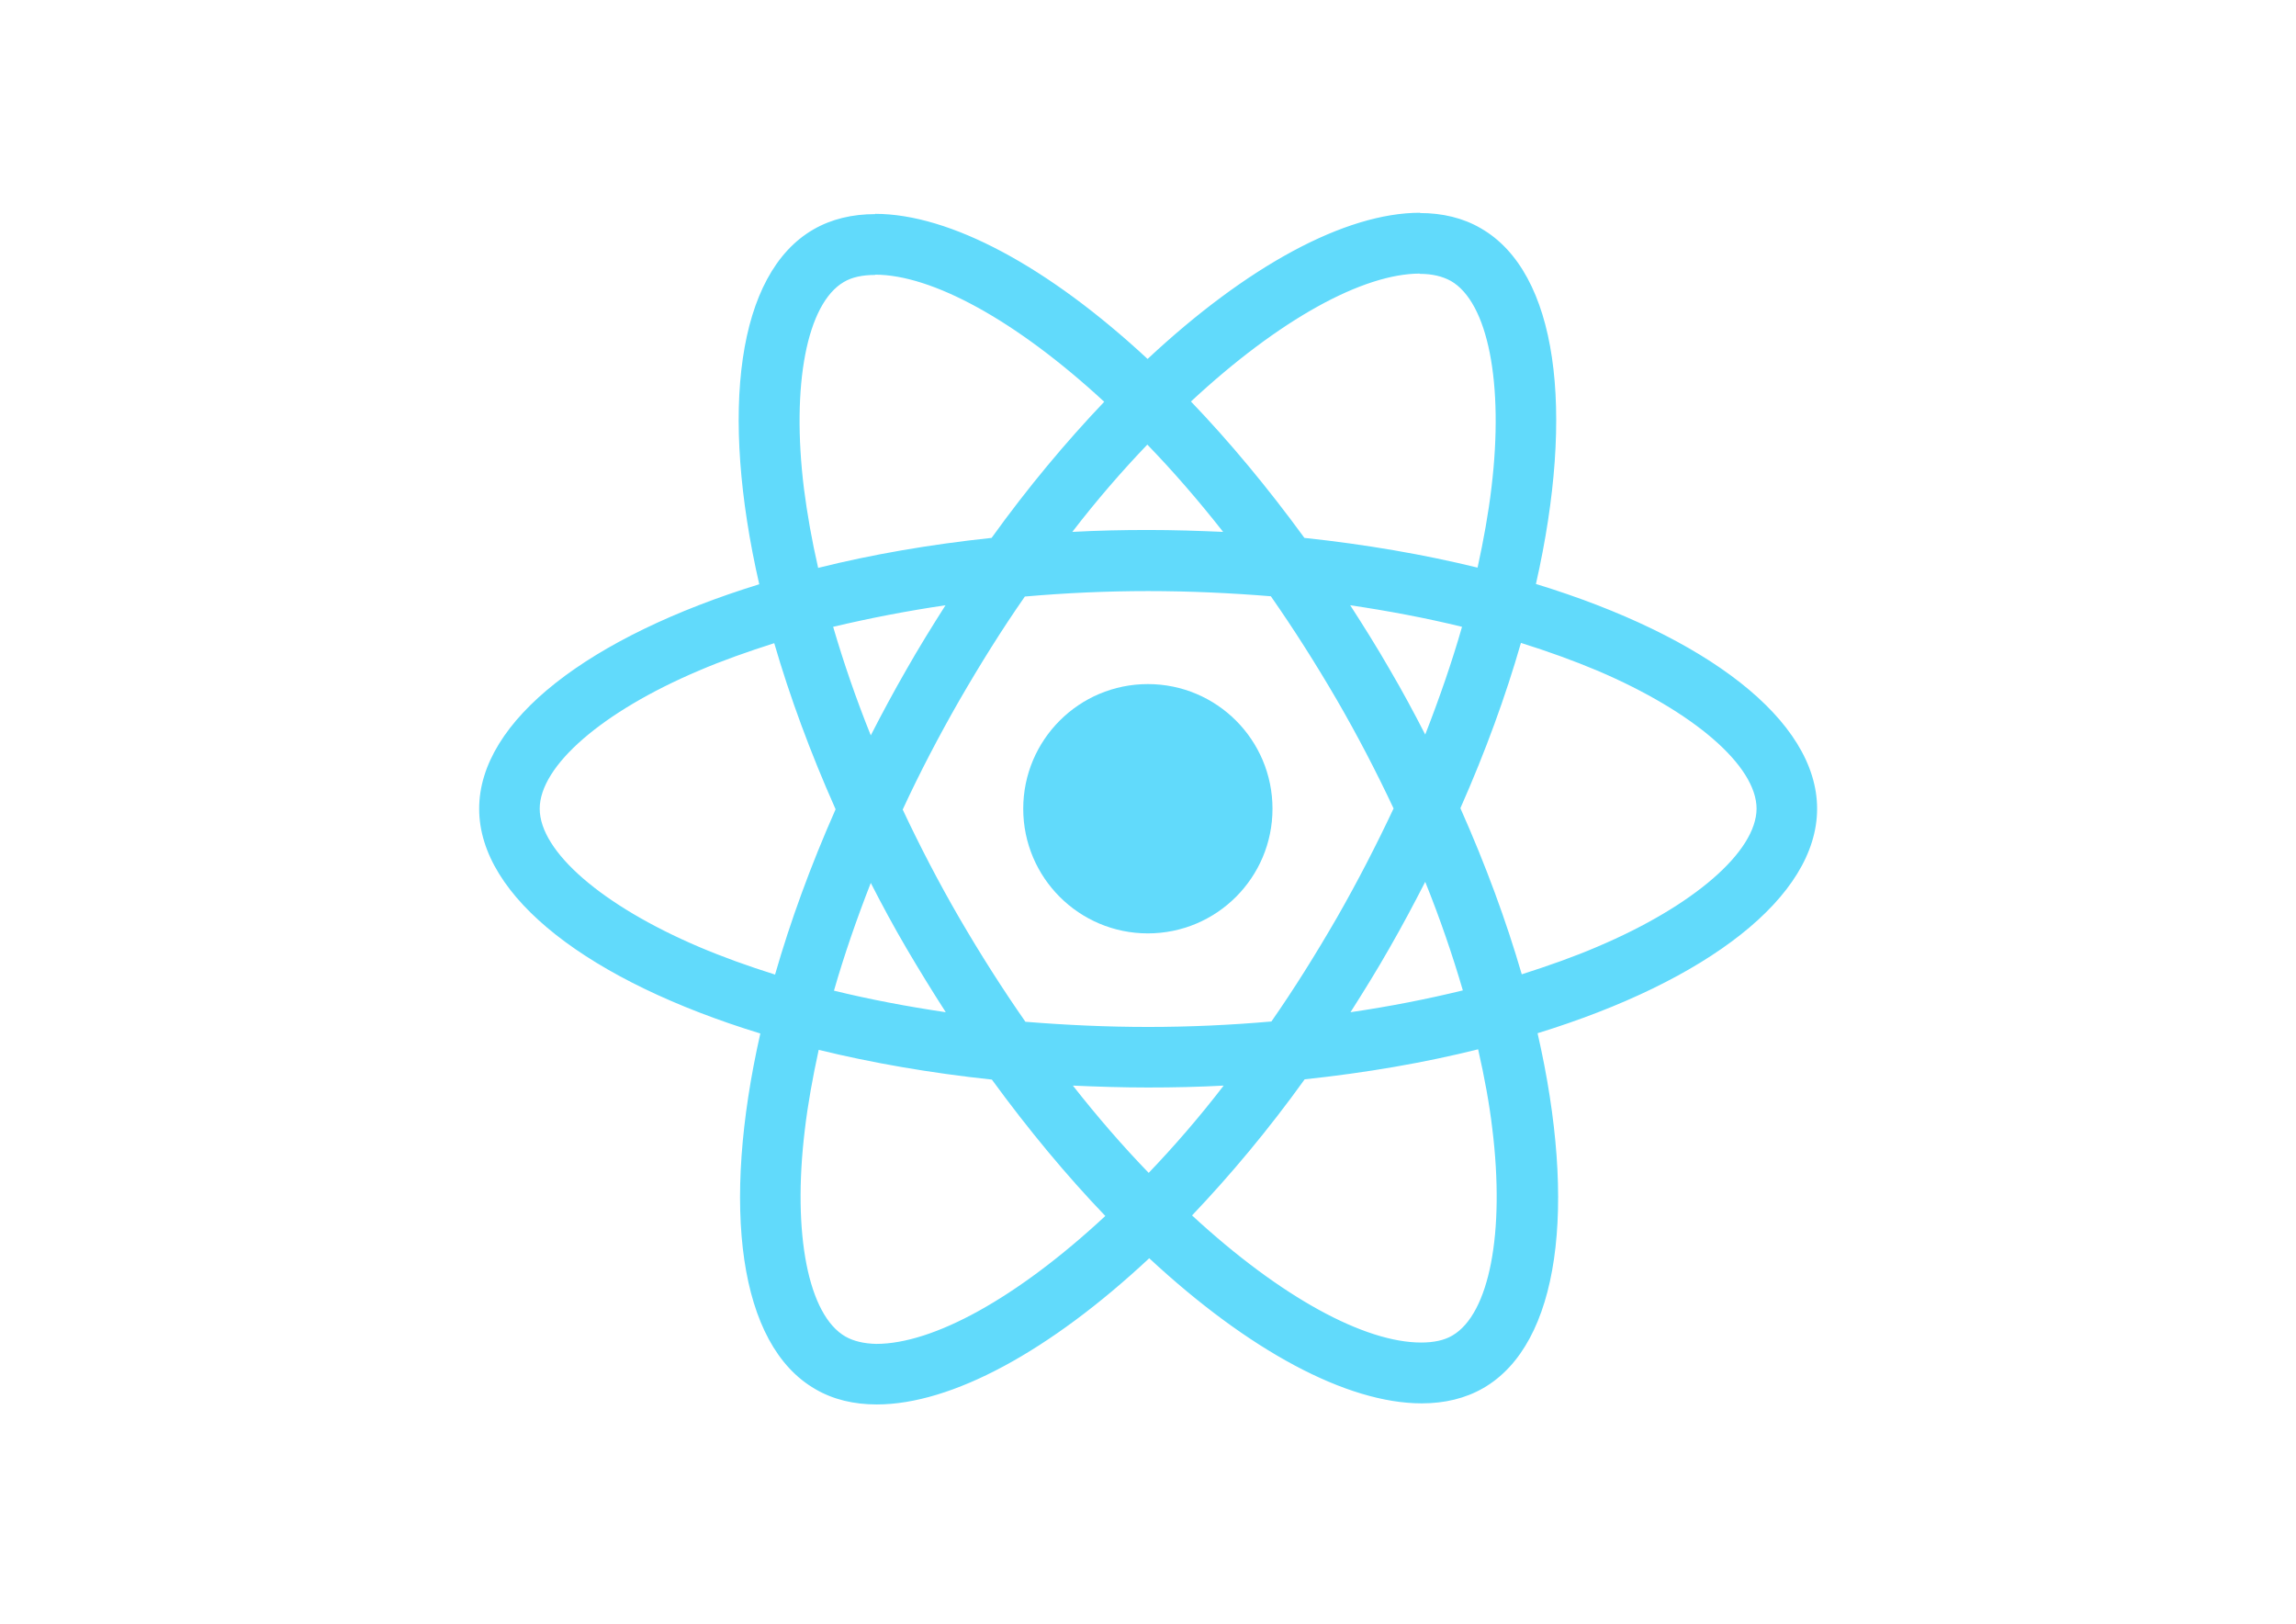
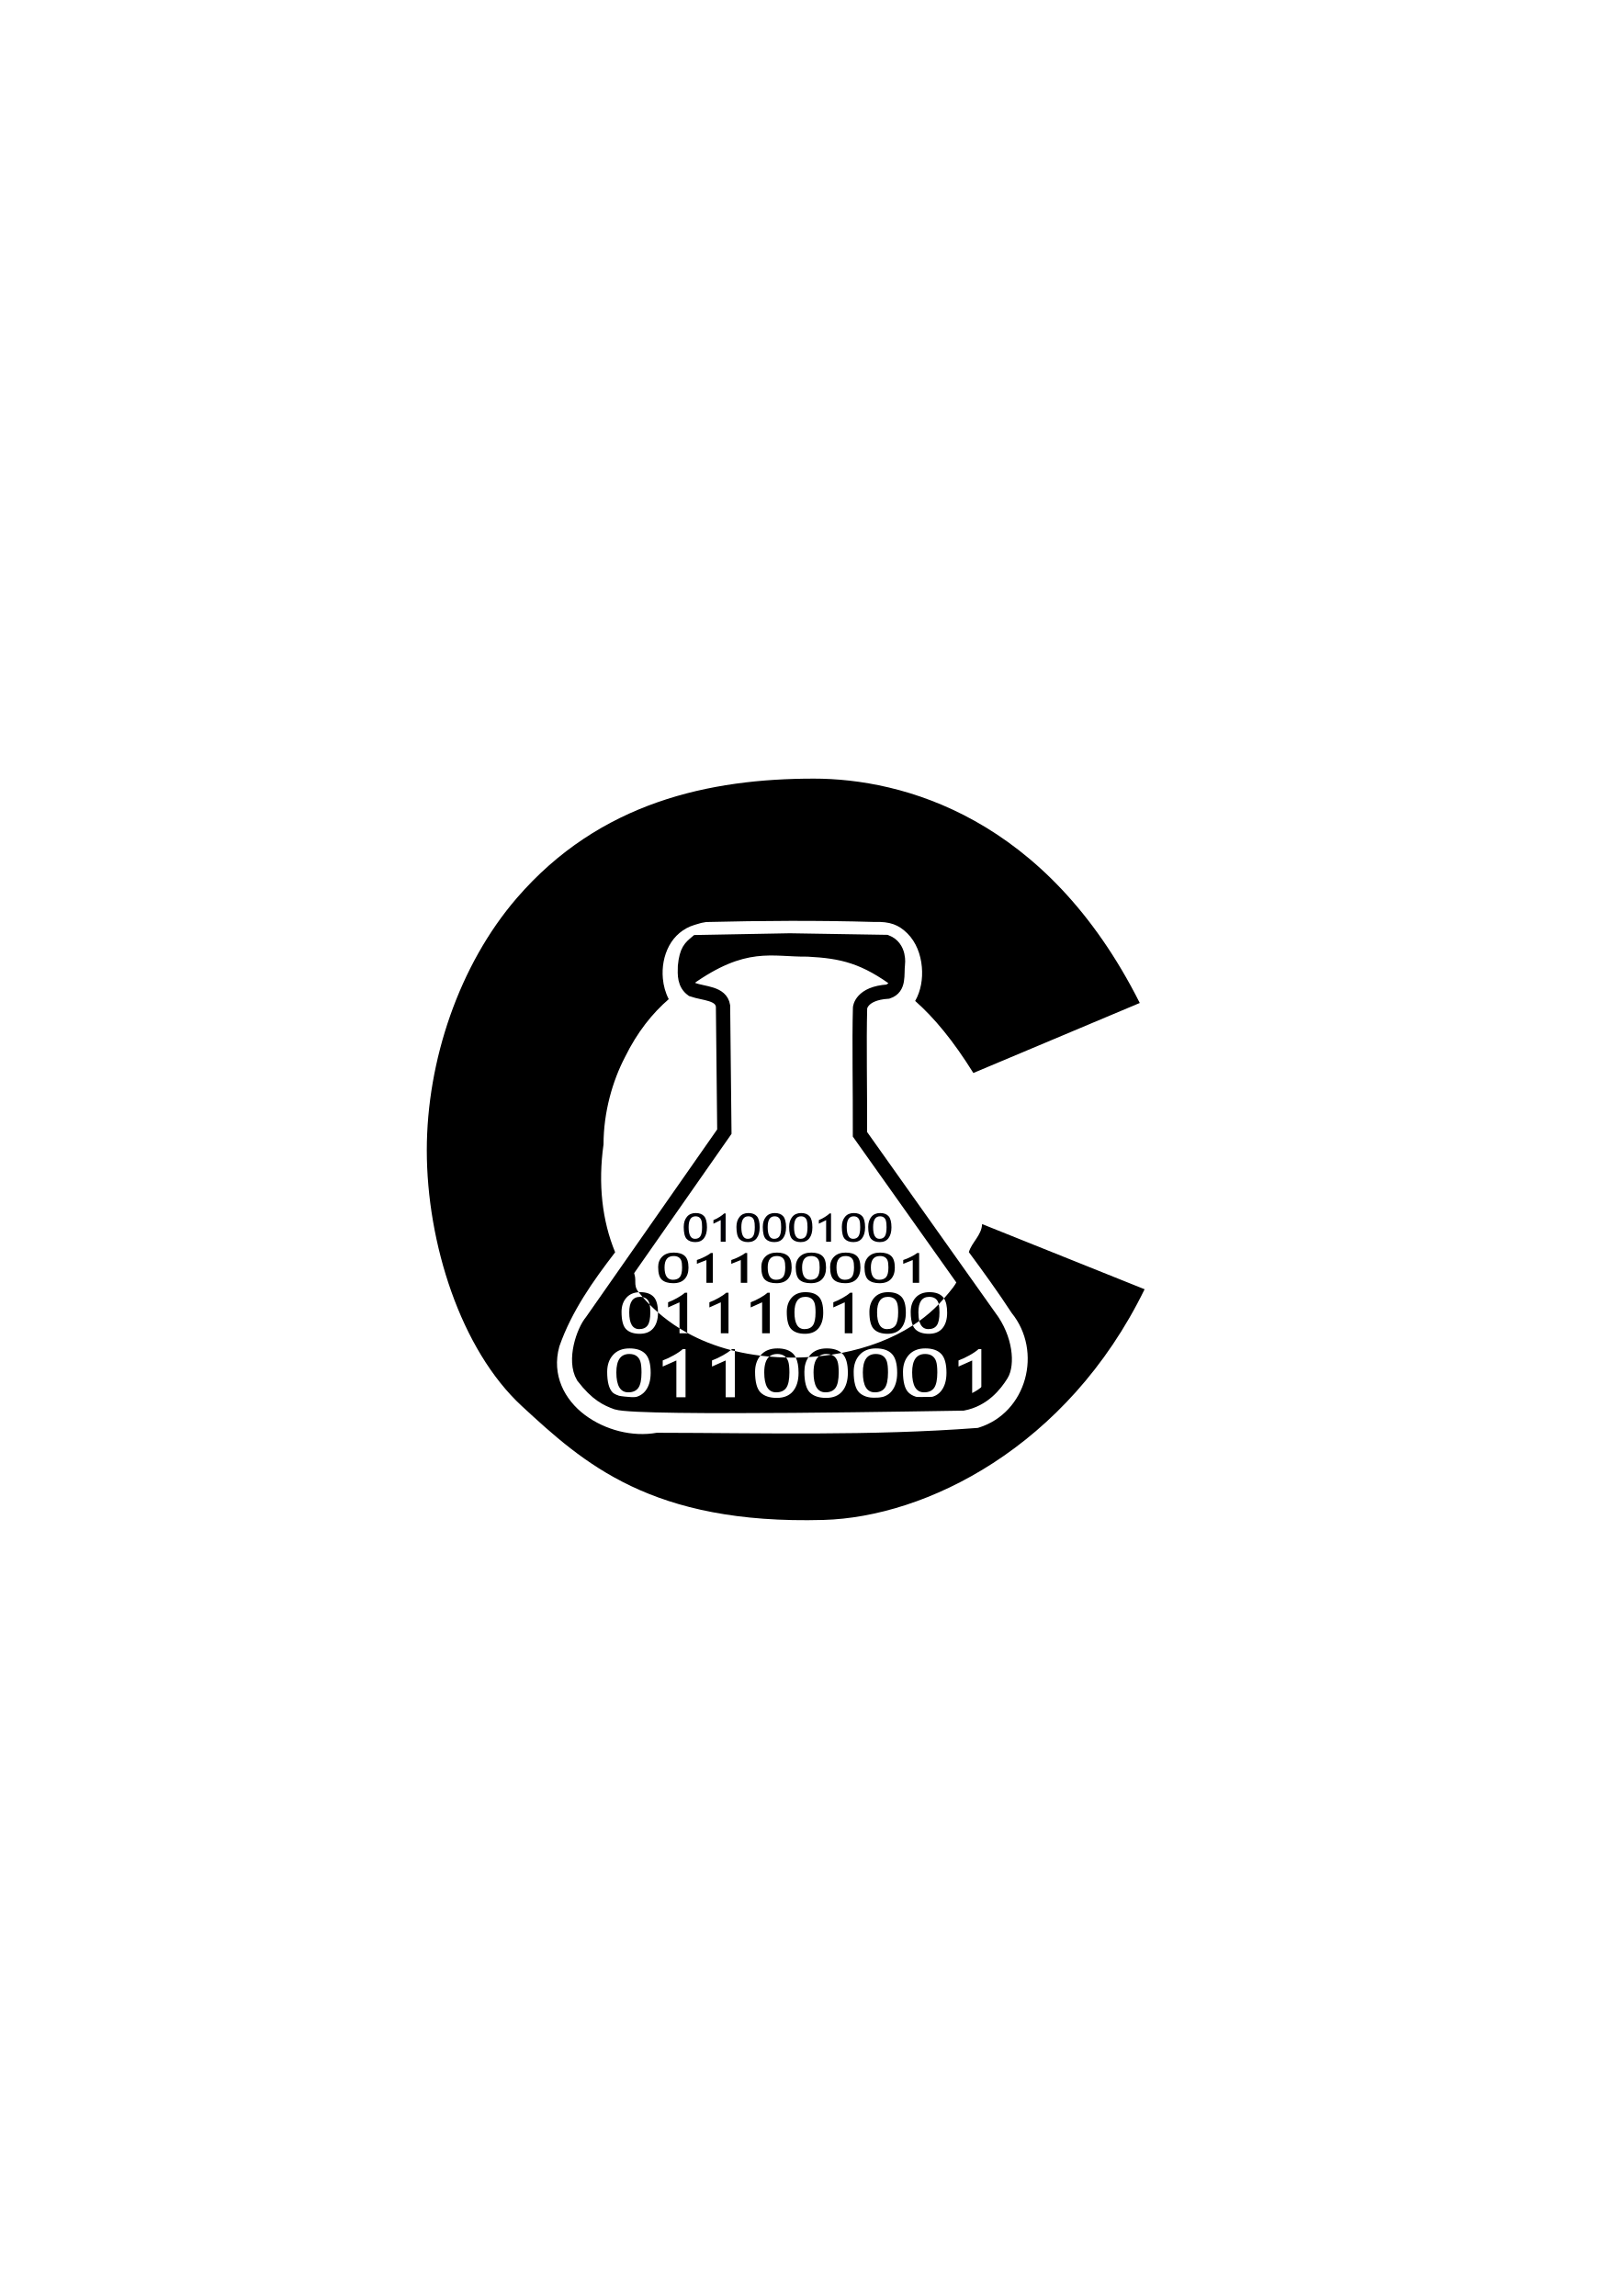
- <svg xmlns="http://www.w3.org/2000/svg" viewBox="0 0 841.9 595.3">
-   <g fill="#61DAFB">
-     <path d="M666.3 296.5c0-32.5-40.7-63.3-103.1-82.4 14.4-63.6 8-114.2-20.2-130.4-6.5-3.8-14.1-5.6-22.4-5.6v22.3c4.6 0 8.3.9 11.4 2.6 13.6 7.8 19.5 37.5 14.9 75.7-1.1 9.4-2.9 19.3-5.1 29.4-19.6-4.8-41-8.5-63.5-10.9-13.5-18.5-27.5-35.3-41.6-50 32.6-30.3 63.2-46.9 84-46.9V78c-27.5 0-63.5 19.6-99.9 53.6-36.4-33.8-72.4-53.2-99.9-53.2v22.3c20.7 0 51.4 16.5 84 46.6-14 14.7-28 31.4-41.3 49.9-22.6 2.4-44 6.1-63.6 11-2.3-10-4-19.7-5.2-29-4.7-38.2 1.1-67.9 14.6-75.8 3-1.8 6.9-2.6 11.5-2.6V78.5c-8.4 0-16 1.8-22.6 5.6-28.1 16.2-34.4 66.7-19.9 130.1-62.2 19.2-102.7 49.9-102.7 82.3 0 32.5 40.7 63.3 103.1 82.4-14.4 63.6-8 114.2 20.2 130.4 6.5 3.8 14.1 5.6 22.5 5.6 27.5 0 63.5-19.6 99.9-53.6 36.4 33.8 72.4 53.2 99.9 53.2 8.4 0 16-1.8 22.6-5.6 28.1-16.2 34.4-66.7 19.9-130.1 62-19.1 102.5-49.9 102.5-82.3zm-130.2-66.7c-3.7 12.9-8.3 26.2-13.5 39.5-4.1-8-8.4-16-13.1-24-4.6-8-9.5-15.8-14.4-23.4 14.2 2.1 27.9 4.7 41 7.9zm-45.8 106.5c-7.8 13.5-15.8 26.3-24.1 38.2-14.9 1.3-30 2-45.2 2-15.1 0-30.2-.7-45-1.9-8.3-11.9-16.4-24.6-24.2-38-7.6-13.1-14.5-26.4-20.8-39.8 6.2-13.4 13.2-26.8 20.7-39.9 7.8-13.5 15.8-26.3 24.1-38.2 14.9-1.3 30-2 45.2-2 15.1 0 30.2.7 45 1.9 8.3 11.9 16.4 24.6 24.2 38 7.6 13.1 14.5 26.4 20.8 39.8-6.3 13.4-13.2 26.8-20.7 39.9zm32.3-13c5.4 13.4 10 26.8 13.8 39.8-13.1 3.2-26.9 5.9-41.2 8 4.9-7.7 9.8-15.6 14.4-23.7 4.6-8 8.9-16.1 13-24.1zM421.2 430c-9.3-9.6-18.6-20.3-27.8-32 9 .4 18.2.7 27.5.7 9.4 0 18.7-.2 27.8-.7-9 11.7-18.3 22.4-27.5 32zm-74.4-58.9c-14.2-2.1-27.9-4.7-41-7.9 3.7-12.9 8.3-26.2 13.5-39.5 4.1 8 8.4 16 13.1 24 4.7 8 9.5 15.8 14.4 23.4zM420.7 163c9.3 9.6 18.6 20.3 27.8 32-9-.4-18.2-.7-27.5-.7-9.4 0-18.7.2-27.8.7 9-11.7 18.3-22.4 27.5-32zm-74 58.9c-4.9 7.7-9.8 15.6-14.4 23.7-4.6 8-8.9 16-13 24-5.4-13.4-10-26.8-13.8-39.8 13.1-3.1 26.9-5.8 41.2-7.9zm-90.5 125.2c-35.4-15.1-58.3-34.9-58.3-50.6 0-15.7 22.9-35.6 58.3-50.6 8.6-3.7 18-7 27.7-10.1 5.7 19.6 13.2 40 22.5 60.9-9.2 20.8-16.6 41.1-22.2 60.6-9.9-3.1-19.3-6.5-28-10.2zM310 490c-13.6-7.8-19.5-37.5-14.9-75.7 1.1-9.4 2.9-19.3 5.1-29.4 19.6 4.8 41 8.5 63.5 10.9 13.5 18.5 27.5 35.3 41.6 50-32.6 30.3-63.2 46.9-84 46.9-4.5-.1-8.3-1-11.3-2.7zm237.2-76.2c4.7 38.2-1.1 67.9-14.6 75.8-3 1.8-6.9 2.6-11.5 2.6-20.7 0-51.4-16.5-84-46.6 14-14.7 28-31.4 41.3-49.9 22.6-2.4 44-6.1 63.6-11 2.3 10.1 4.1 19.8 5.2 29.1zm38.5-66.7c-8.6 3.7-18 7-27.7 10.1-5.7-19.6-13.2-40-22.5-60.9 9.2-20.8 16.6-41.1 22.2-60.6 9.9 3.1 19.3 6.5 28.1 10.2 35.4 15.1 58.3 34.9 58.3 50.6-.1 15.7-23 35.6-58.4 50.6zM320.8 78.4z" />
-     <circle cx="420.9" cy="296.5" r="45.7" />
-     <path d="M520.5 78.1z" />
+ <svg xmlns="http://www.w3.org/2000/svg" width="210mm" height="297mm" viewBox="0 0 210 297" version="1.1" id="svg8">
+   <defs id="defs2">
+     </defs>
+   <g id="layer1">
+     <path style="font-style:normal;font-variant:normal;font-weight:normal;font-stretch:normal;font-size:medium;line-height:1.25;font-family:'Trebuchet MS';-inkscape-font-specification:'Trebuchet MS';letter-spacing:0px;word-spacing:0px;fill:#000000;fill-opacity:1;stroke:none;stroke-width:11.952" d="m 397.75,380.67 -0.002,0.002 c -50.632,0 -104.54,11.322 -145.158,58.426 -28.155,32.651 -43.965,79.523 -43.965,123.295 0,45.239 16.548,97.448 46.492,125.072 29.944,27.624 63.069,58.003 147.498,55.637 49.705,-1.393 119.006,-35.262 156.895,-112.783 l -79.431,-31.864 c -0.258,5.538 -5.108,8.926 -6.479,13.728 7.204,9.769 14.342,19.604 20.896,29.68 15.299,18.834 7.448,48.813 -16.113,56.123 l -0.377,0.111 -0.391,0.037 c -51.938,3.928 -104.592,2.432 -156.568,2.35 -11.891,2.138 -25.211,-1.3 -35.088,-8.668 -9.98,-7.445 -16.41,-19.6 -12.557,-33.461 l 0.029,-0.111 0.037,-0.111 c 6.014,-17.141 16.398,-31.789 27.229,-45.9 -6.352,-15.411 -8.413,-33.398 -5.68,-52.732 0,-15.808 4.461,-31.119 10.441,-42.588 6.043,-12.335 13.47,-21.551 21.432,-28.43 -1.612,-3.096 -2.549,-6.553 -2.869,-10.061 -0.501,-5.488 0.472,-11.163 3.062,-16.004 2.59,-4.841 6.904,-8.583 12.455,-10.246 l 3.245,-0.949 2.377,-0.436 c 27.147,-0.676 54.954,-0.836 82.158,-0.038 7.799,-0.288 12.024,1.419 16.221,5.585 4.302,4.27 6.546,10.306 7.086,16.453 0.504,5.741 -0.469,11.673 -3.275,16.58 9.151,8.046 18.551,19.324 28.445,35.221 l 81.352,-34.229 C 511.35,399.351 441.123,380.67 397.75,380.67 Z m 32.949,77.387 c -1.129,0.029 -2.362,0.207 -3.717,0.557 l -0.479,0.127 -0.494,-0.016 c -28.169,-0.84 -56.343,-0.521 -84.568,0.213 -3.712,1.019 -0.737,4.034 -2.542,7.405 -1.844,3.447 -8.757,10.547 -4.587,9.888 5.854,-0.924 3.061,3.387 3.878,5.3 26.673,-19.038 38.872,-13.61 56.58,-13.825 16.246,0.847 26.48,3.159 42.64,15.258 1.535,-3.257 2.843,-6.146 2.487,-10.193 -0.423,-4.813 1.486,-8.731 -1.281,-11.477 -1.384,-1.373 -2.936,-2.395 -4.82,-2.895 v 0.002 c -0.942,-0.25 -1.968,-0.372 -3.098,-0.344 z M 307.267,625.177 c -9.81,12.963 -18.497,23.239 -23.692,37.979 -2.997,10.962 3.286,13.724 11.587,19.917 8.332,6.215 15.897,7.138 25.589,5.295 l -2.188,-1.786 2.844,3.14 c 52.031,0.077 100.663,-0.35 152.051,-4.202 18.635,-6.023 24.329,-18.206 11.914,-33.227 l 0.319,-2.819 -0.553,-0.606 c -5.61,-8.628 -9.504,-17.136 -15.752,-25.637 -2.408,5.434 -4.219,7.206 -7.941,11.568 1.021,1.551 1.539,3.876 1.539,6.994 0,3.196 -0.756,5.716 -2.27,7.557 -1.514,1.832 -3.729,2.746 -6.645,2.746 -2.915,0 -5.129,-0.739 -6.643,-2.221 -0.488,-0.482 -0.889,-1.123 -1.219,-1.891 -10.23,6.605 -22.278,11.032 -34.844,13.467 0.169,0.145 0.338,0.29 0.492,0.449 1.732,1.772 2.598,4.866 2.598,9.285 0,3.8 -0.902,6.794 -2.709,8.982 -1.807,2.177 -4.451,3.266 -7.93,3.266 -3.479,0 -6.121,-0.879 -7.928,-2.641 -1.792,-1.761 -2.688,-5.134 -2.688,-10.119 0,-2.84 0.686,-5.233 2.041,-7.188 -2.08,0.128 -4.16,0.212 -6.232,0.24 0.893,1.808 1.346,4.287 1.346,7.459 0,3.8 -0.902,6.794 -2.709,8.982 -1.807,2.177 -4.451,3.266 -7.93,3.266 -3.479,0 -6.121,-0.879 -7.928,-2.641 -1.792,-1.761 -2.688,-5.134 -2.688,-10.119 0,-3.195 0.869,-5.822 2.584,-7.896 -4.287,-0.533 -8.465,-1.285 -12.482,-2.25 v 22.588 h -4.48 v -17.98 l -6.674,2.977 v -2.992 c 1.687,-0.608 3.479,-1.448 5.375,-2.516 1.589,-0.888 2.861,-1.735 3.852,-2.549 -7.785,-2.028 -14.915,-4.868 -21.357,-8.42 v 0.193 h -3.754 v -2.393 c -3.775,-2.345 -7.286,-4.952 -10.531,-7.795 2.9e-4,0.052 0.004,0.1 0.004,0.152 0,3.196 -0.758,5.716 -2.271,7.557 -1.514,1.832 -3.728,2.746 -6.643,2.746 -2.915,0 -5.131,-0.739 -6.645,-2.221 -1.501,-1.482 -2.252,-4.321 -2.252,-8.514 0,-2.837 0.801,-5.149 2.402,-6.936 1.451,-1.619 3.44,-2.496 5.959,-2.648 -3.055,-3.813 -0.409,-6.024 -2.721,-10.368 z m 4.919,6.6 c 0.651,0.812 1.32,1.608 2.004,2.395 0.584,0.121 1.108,0.32 1.553,0.617 0.751,0.503 1.295,1.244 1.633,2.223 0.085,0.245 0.157,0.524 0.221,0.838 -1.178,-1.19 -2.312,-2.419 -3.406,-3.678 -0.403,-0.084 -0.831,-0.137 -1.301,-0.137 -3.541,0 -5.311,2.524 -5.311,7.57 0,5.468 1.626,8.201 4.879,8.201 1.864,0 3.234,-0.606 4.109,-1.818 0.876,-1.212 1.314,-3.334 1.314,-6.369 0,-1.568 -0.095,-2.825 -0.285,-3.768 1.294,1.307 2.642,2.568 4.035,3.789 -0.02,-3.633 -0.743,-6.189 -2.174,-7.658 -1.439,-1.49 -3.597,-2.236 -6.475,-2.236 -0.273,0 -0.535,0.015 -0.797,0.031 z m 19.977,17.658 c 1.224,0.76 2.475,1.494 3.754,2.199 v -19.619 h -1.127 c -0.876,0.808 -2.113,1.661 -3.715,2.559 -1.589,0.898 -3.09,1.603 -4.504,2.115 v 2.518 l 5.592,-2.504 z m 25.111,10.619 c 0.208,0.054 0.414,0.113 0.623,0.166 0.43,0.109 0.871,0.203 1.305,0.307 v -0.965 h -1.346 c -0.176,0.162 -0.381,0.327 -0.582,0.492 z m 14.41,2.723 c 1.442,0.179 2.894,0.336 4.357,0.465 0.992,-0.852 2.285,-1.277 3.877,-1.277 1.374,0 2.508,0.299 3.404,0.896 0.349,0.233 0.648,0.52 0.922,0.838 1.583,0.037 3.17,0.049 4.764,0.027 -0.351,-0.71 -0.763,-1.326 -1.252,-1.826 -1.717,-1.772 -4.292,-2.658 -7.727,-2.658 -3.464,0 -6.151,1.061 -8.062,3.186 -0.101,0.112 -0.188,0.234 -0.283,0.35 z m 12.561,0.922 c -2.76,-0.065 -5.497,-0.218 -8.203,-0.457 -1.641,1.409 -2.463,3.983 -2.463,7.721 0,6.5 1.942,9.75 5.824,9.75 2.225,0 3.859,-0.721 4.904,-2.162 1.045,-1.441 1.568,-3.965 1.568,-7.572 0,-2.487 -0.202,-4.313 -0.605,-5.477 -0.246,-0.711 -0.595,-1.303 -1.025,-1.803 z m 10.996,-0.213 c 1.712,-0.106 3.423,-0.247 5.133,-0.422 0.96,-0.729 2.17,-1.1 3.643,-1.1 0.865,0 1.624,0.132 2.299,0.369 1.691,-0.255 3.373,-0.558 5.049,-0.883 -1.703,-1.467 -4.109,-2.209 -7.234,-2.209 -3.464,0 -6.151,1.061 -8.062,3.186 -0.302,0.335 -0.572,0.692 -0.826,1.059 z m 11.074,-1.152 c -1.973,0.297 -3.957,0.528 -5.941,0.73 -1.793,1.362 -2.695,3.991 -2.695,7.898 0,6.5 1.942,9.75 5.824,9.75 2.225,0 3.859,-0.721 4.904,-2.162 1.045,-1.441 1.568,-3.965 1.568,-7.572 0,-2.487 -0.202,-4.313 -0.605,-5.477 -0.403,-1.163 -1.053,-2.043 -1.949,-2.641 -0.332,-0.222 -0.708,-0.388 -1.105,-0.527 z m 39.893,-14.35 c 1.078,-0.696 2.136,-1.417 3.172,-2.162 -0.299,-1.156 -0.451,-2.558 -0.451,-4.217 0,-5.046 1.77,-7.57 5.311,-7.57 1.151,0 2.101,0.251 2.852,0.754 0.751,0.503 1.295,1.244 1.633,2.223 0.062,0.18 0.113,0.398 0.164,0.615 0.881,-0.916 1.731,-1.861 2.557,-2.828 -0.196,-0.298 -0.403,-0.576 -0.637,-0.816 -1.439,-1.49 -3.597,-2.236 -6.475,-2.236 -2.903,0 -5.154,0.893 -6.756,2.68 -1.601,1.787 -2.402,4.098 -2.402,6.936 0,2.83 0.349,5.028 1.033,6.623 z m 12.68,-10.357 c -2.894,3.006 -6.083,5.733 -9.508,8.195 0.687,2.654 2.162,3.984 4.428,3.984 1.864,0 3.234,-0.606 4.109,-1.818 0.876,-1.212 1.314,-3.334 1.314,-6.369 0,-1.708 -0.119,-3.026 -0.344,-3.992 z m -65.133,-5.881 c -2.903,0 -5.154,0.893 -6.756,2.68 -1.601,1.787 -2.402,4.098 -2.402,6.936 0,4.193 0.751,7.032 2.252,8.514 1.514,1.482 3.728,2.221 6.643,2.221 2.915,0 5.131,-0.914 6.645,-2.746 1.514,-1.841 2.27,-4.36 2.27,-7.557 0,-3.717 -0.725,-6.32 -2.176,-7.811 -1.439,-1.49 -3.597,-2.236 -6.475,-2.236 z m 40.385,0 c -2.903,0 -5.154,0.893 -6.756,2.68 -1.601,1.787 -2.402,4.098 -2.402,6.936 0,4.193 0.751,7.032 2.252,8.514 1.514,1.482 3.729,2.221 6.645,2.221 2.915,0 5.129,-0.914 6.643,-2.746 1.514,-1.841 2.271,-4.36 2.271,-7.557 0,-3.717 -0.726,-6.32 -2.178,-7.811 -1.439,-1.49 -3.597,-2.236 -6.475,-2.236 z m -79.156,0.27 c -0.876,0.808 -2.115,1.661 -3.717,2.559 -1.589,0.898 -3.09,1.603 -4.504,2.115 v 2.518 l 5.594,-2.504 v 15.125 h 3.752 v -19.812 z m 20.191,0 c -0.876,0.808 -2.113,1.661 -3.715,2.559 -1.589,0.898 -3.09,1.603 -4.504,2.115 v 2.518 l 5.592,-2.504 v 15.125 h 3.754 v -19.812 z m 40.387,0 c -0.876,0.808 -2.115,1.661 -3.717,2.559 -1.589,0.898 -3.09,1.603 -4.504,2.115 v 2.518 l 5.594,-2.504 v 15.125 h 3.752 v -19.812 z m -21.9,2.02 c 1.151,0 2.101,0.251 2.852,0.754 0.751,0.503 1.295,1.244 1.633,2.223 0.338,0.979 0.508,2.515 0.508,4.607 0,3.035 -0.439,5.157 -1.314,6.369 -0.876,1.212 -2.245,1.818 -4.109,1.818 -3.253,0 -4.879,-2.733 -4.879,-8.201 0,-5.046 1.77,-7.57 5.311,-7.57 z m 40.385,0 c 1.151,0 2.103,0.251 2.854,0.754 0.751,0.503 1.295,1.244 1.633,2.223 0.338,0.979 0.506,2.515 0.506,4.607 0,3.035 -0.439,5.157 -1.314,6.369 -0.876,1.212 -2.245,1.818 -4.109,1.818 -3.253,0 -4.879,-2.733 -4.879,-8.201 0,-5.046 1.77,-7.57 5.311,-7.57 z m -126.312,25.207 c 3.434,0 6.009,0.886 7.727,2.658 1.732,1.772 2.598,4.866 2.598,9.285 0,3.8 -0.902,6.794 -2.709,8.982 -1.807,2.177 -4.451,3.266 -7.93,3.266 -3.479,0 -6.121,-0.879 -7.928,-2.641 -1.792,-1.761 -2.688,-5.134 -2.688,-10.119 0,-3.373 0.956,-6.122 2.867,-8.246 1.911,-2.124 4.598,-3.186 8.062,-3.186 z m 120.494,0 c 3.434,0 6.011,0.886 7.729,2.658 1.732,1.772 2.598,4.866 2.598,9.285 0,3.8 -0.904,6.794 -2.711,8.982 -1.807,2.177 -4.449,3.266 -7.928,3.266 -3.479,0 -6.121,-0.879 -7.928,-2.641 -1.792,-1.761 -2.689,-5.134 -2.689,-10.119 0,-3.373 0.956,-6.122 2.867,-8.246 1.911,-2.124 4.598,-3.186 8.062,-3.186 z m 24.1,0 c 3.434,0 6.009,0.886 7.727,2.658 1.732,1.772 2.6,4.866 2.6,9.285 0,3.8 -0.904,6.794 -2.711,8.982 -1.807,2.177 -4.449,3.266 -7.928,3.266 -3.479,0 -6.123,-0.879 -7.93,-2.641 -1.792,-1.761 -2.688,-5.134 -2.688,-10.119 0,-3.373 0.956,-6.122 2.867,-8.246 1.911,-2.124 4.598,-3.186 8.062,-3.186 z m -118.568,0.32 h 1.344 v 23.553 h -4.48 v -17.98 l -6.674,2.977 v -2.992 c 1.687,-0.608 3.479,-1.448 5.375,-2.516 1.911,-1.067 3.39,-2.08 4.436,-3.041 z m 144.594,0 h 1.344 v 23.553 h -4.479 v -17.98 l -6.676,2.977 v -2.992 c 1.687,-0.608 3.481,-1.448 5.377,-2.516 1.911,-1.067 3.388,-2.08 4.434,-3.041 z m -170.73,2.402 c -4.226,0 -6.34,2.999 -6.34,8.998 0,6.5 1.942,9.75 5.824,9.75 2.225,0 3.859,-0.721 4.904,-2.162 1.045,-1.441 1.568,-3.965 1.568,-7.572 0,-2.487 -0.202,-4.313 -0.605,-5.477 -0.403,-1.163 -1.051,-2.043 -1.947,-2.641 -0.896,-0.598 -2.031,-0.896 -3.404,-0.896 z m 120.494,0 c -4.226,0 -6.338,2.999 -6.338,8.998 0,6.5 1.94,9.75 5.822,9.75 2.225,0 3.861,-0.721 4.906,-2.162 1.045,-1.441 1.566,-3.965 1.566,-7.572 0,-2.487 -0.2,-4.313 -0.604,-5.477 -0.403,-1.163 -1.053,-2.043 -1.949,-2.641 -0.896,-0.598 -2.031,-0.896 -3.404,-0.896 z m 24.1,0 c -4.226,0 -6.338,2.999 -6.338,8.998 0,6.5 1.94,9.75 5.822,9.75 2.225,0 3.859,-0.721 4.904,-2.162 1.045,-1.441 1.568,-3.965 1.568,-7.572 0,-2.487 -0.2,-4.313 -0.604,-5.477 -0.403,-1.163 -1.053,-2.043 -1.949,-2.641 -0.896,-0.598 -2.031,-0.896 -3.404,-0.896 z" id="path8502" transform="scale(0.2645833)" />
+     <text xml:space="preserve" style="font-style:normal;font-variant:normal;font-weight:normal;font-stretch:normal;font-size:10.583px;line-height:1.25;font-family:Alfredo;-inkscape-font-specification:Alfredo;letter-spacing:0px;word-spacing:0px;fill:#000000;fill-opacity:1;stroke:none;stroke-width:0.265" x="42.871" y="98.859" id="text8449">
+       <tspan id="tspan8447" x="42.871" y="108.591" style="font-style:normal;font-variant:normal;font-weight:normal;font-stretch:normal;font-family:Alfredo;-inkscape-font-specification:Alfredo;stroke-width:0.265" />
+     </text>
+     <text xml:space="preserve" style="font-style:normal;font-variant:normal;font-weight:normal;font-stretch:normal;font-size:10.583px;line-height:1.25;font-family:Alfredo;-inkscape-font-specification:Alfredo;letter-spacing:0px;word-spacing:0px;fill:#000000;fill-opacity:1;stroke:none;stroke-width:0.265" x="55.182" y="95.534" id="text8453">
+       <tspan id="tspan8451" x="55.182" y="105.265" style="font-style:normal;font-variant:normal;font-weight:normal;font-stretch:normal;font-family:Alfredo;-inkscape-font-specification:Alfredo;stroke-width:0.265" />
+     </text>
+     <text xml:space="preserve" style="font-style:normal;font-variant:normal;font-weight:normal;font-stretch:normal;font-size:10.583px;line-height:1.25;font-family:'Times New Roman';-inkscape-font-specification:'Times New Roman, ';letter-spacing:0px;word-spacing:0px;fill:#000000;fill-opacity:1;stroke:none;stroke-width:0.265" x="38.92" y="113.296" id="text8461">
+       <tspan id="tspan8459" x="38.92" y="122.69" style="font-style:normal;font-variant:normal;font-weight:normal;font-stretch:normal;font-family:'Times New Roman';-inkscape-font-specification:'Times New Roman, ';stroke-width:0.265" />
+       <tspan x="38.92" y="135.92" style="font-style:normal;font-variant:normal;font-weight:normal;font-stretch:normal;font-family:'Times New Roman';-inkscape-font-specification:'Times New Roman, ';stroke-width:0.265" id="tspan8463" />
+       <tspan x="38.92" y="149.149" style="font-style:normal;font-variant:normal;font-weight:normal;font-stretch:normal;font-family:'Times New Roman';-inkscape-font-specification:'Times New Roman, ';stroke-width:0.265" id="tspan8465" />
+       <tspan x="38.92" y="162.378" style="font-style:normal;font-variant:normal;font-weight:normal;font-stretch:normal;font-family:'Times New Roman';-inkscape-font-specification:'Times New Roman, ';stroke-width:0.265" id="tspan8467" />
+     </text>
+     <text xml:space="preserve" style="font-style:normal;font-variant:normal;font-weight:normal;font-stretch:normal;font-size:10.583px;line-height:1.25;font-family:'Script MT Bold';-inkscape-font-specification:'Script MT Bold, ';letter-spacing:0px;word-spacing:0px;fill:#000000;fill-opacity:1;stroke:none;stroke-width:0.265" x="66.945" y="52.904" id="text8471">
+       <tspan id="tspan8469" x="66.945" y="62.005" style="stroke-width:0.265" />
+     </text>
+     <flowRoot xml:space="preserve" id="flowRoot8484" style="font-style:normal;font-variant:normal;font-weight:normal;font-stretch:normal;font-size:40px;line-height:1.25;font-family:'Script MT Bold';-inkscape-font-specification:'Script MT Bold, ';letter-spacing:0px;word-spacing:0px;fill:#000000;fill-opacity:1;stroke:none" transform="scale(0.2645833)">
+       <flowRegion id="flowRegion8486">
+         <rect id="rect8488" width="192.152" height="47.74" x="426.076" y="303.786" />
+       </flowRegion>
+       <flowPara id="flowPara8490" />
+     </flowRoot>
+     <text xml:space="preserve" style="font-style:normal;font-variant:normal;font-weight:normal;font-stretch:normal;font-size:10.583px;line-height:1.25;font-family:'Script MT Bold';-inkscape-font-specification:'Script MT Bold, ';letter-spacing:0px;word-spacing:0px;fill:#000000;fill-opacity:1;stroke:none;stroke-width:0.265" x="34.42" y="83.219" id="text8494">
+       <tspan id="tspan8492" x="34.42" y="92.319" style="stroke-width:0.265" />
+     </text>
+     <text xml:space="preserve" style="font-style:normal;font-variant:normal;font-weight:normal;font-stretch:normal;font-size:10.583px;line-height:1.25;font-family:'Trebuchet MS';-inkscape-font-specification:'Trebuchet MS';letter-spacing:0px;word-spacing:0px;fill:#000000;fill-opacity:1;stroke:none;stroke-width:0.265" x="19.969" y="100.211" id="text8528">
+       <tspan id="tspan8526" x="19.969" y="109.814" style="stroke-width:0.265" />
+     </text>
+     <g aria-label="01000100" transform="scale(1.128517,0.886119)" style="font-style:normal;font-variant:normal;font-weight:normal;font-stretch:normal;font-size:5.748px;line-height:1.25;font-family:'Trebuchet MS';-inkscape-font-specification:'Trebuchet MS';letter-spacing:0px;word-spacing:0px;fill:#000007;fill-opacity:1;stroke:none;stroke-width:0.144" id="text8532">
+       <path d="m 78.36,179.084 q 0,-0.887 0.359,-1.446 0.359,-0.559 1.01,-0.559 0.646,0 0.968,0.466 0.326,0.466 0.326,1.628 0,0.999 -0.34,1.575 -0.34,0.573 -0.994,0.573 -0.654,0 -0.994,-0.463 -0.337,-0.463 -0.337,-1.774 z m 0.561,0.051 q 0,1.709 0.73,1.709 0.418,0 0.615,-0.379 0.196,-0.379 0.196,-1.328 0,-0.654 -0.076,-0.96 -0.076,-0.306 -0.244,-0.463 -0.168,-0.157 -0.427,-0.157 -0.794,0 -0.794,1.577 z" style="fill:#000007;fill-opacity:1;stroke-width:0.144" id="path9432" />
+       <path d="m 82.599,181.265 v -3.152 l -0.836,0.522 v -0.525 q 0.317,-0.16 0.674,-0.441 0.359,-0.281 0.556,-0.533 h 0.168 v 4.129 z" style="fill:#000007;fill-opacity:1;stroke-width:0.144" id="path9434" />
+       <path d="m 84.401,179.084 q 0,-0.887 0.359,-1.446 0.359,-0.559 1.01,-0.559 0.646,0 0.968,0.466 0.326,0.466 0.326,1.628 0,0.999 -0.34,1.575 -0.34,0.573 -0.994,0.573 -0.654,0 -0.994,-0.463 -0.337,-0.463 -0.337,-1.774 z m 0.561,0.051 q 0,1.709 0.73,1.709 0.418,0 0.615,-0.379 0.196,-0.379 0.196,-1.328 0,-0.654 -0.076,-0.96 -0.076,-0.306 -0.244,-0.463 -0.168,-0.157 -0.427,-0.157 -0.794,0 -0.794,1.577 z" style="fill:#000007;fill-opacity:1;stroke-width:0.144" id="path9436" />
+       <path d="m 87.421,179.084 q 0,-0.887 0.359,-1.446 0.359,-0.559 1.01,-0.559 0.646,0 0.968,0.466 0.326,0.466 0.326,1.628 0,0.999 -0.34,1.575 -0.34,0.573 -0.994,0.573 -0.654,0 -0.994,-0.463 -0.337,-0.463 -0.337,-1.774 z m 0.561,0.051 q 0,1.709 0.73,1.709 0.418,0 0.615,-0.379 0.196,-0.379 0.196,-1.328 0,-0.654 -0.076,-0.96 -0.076,-0.306 -0.244,-0.463 -0.168,-0.157 -0.427,-0.157 -0.794,0 -0.794,1.577 z" style="fill:#000007;fill-opacity:1;stroke-width:0.144" id="path9438" />
+       <path d="m 90.441,179.084 q 0,-0.887 0.359,-1.446 0.359,-0.559 1.01,-0.559 0.646,0 0.968,0.466 0.326,0.466 0.326,1.628 0,0.999 -0.34,1.575 -0.34,0.573 -0.994,0.573 -0.654,0 -0.994,-0.463 -0.337,-0.463 -0.337,-1.774 z m 0.561,0.051 q 0,1.709 0.73,1.709 0.418,0 0.615,-0.379 0.196,-0.379 0.196,-1.328 0,-0.654 -0.076,-0.96 -0.076,-0.306 -0.244,-0.463 -0.168,-0.157 -0.427,-0.157 -0.794,0 -0.794,1.577 z" style="fill:#000007;fill-opacity:1;stroke-width:0.144" id="path9440" />
+       <path d="m 94.679,181.265 v -3.152 l -0.836,0.522 v -0.525 q 0.317,-0.16 0.674,-0.441 0.359,-0.281 0.556,-0.533 h 0.168 v 4.129 z" style="fill:#000007;fill-opacity:1;stroke-width:0.144" id="path9442" />
+       <path d="m 96.481,179.084 q 0,-0.887 0.359,-1.446 0.359,-0.559 1.01,-0.559 0.646,0 0.968,0.466 0.326,0.466 0.326,1.628 0,0.999 -0.34,1.575 -0.34,0.573 -0.994,0.573 -0.654,0 -0.994,-0.463 -0.337,-0.463 -0.337,-1.774 z m 0.561,0.051 q 0,1.709 0.73,1.709 0.418,0 0.615,-0.379 0.196,-0.379 0.196,-1.328 0,-0.654 -0.076,-0.96 -0.076,-0.306 -0.244,-0.463 -0.168,-0.157 -0.427,-0.157 -0.794,0 -0.794,1.577 z" style="fill:#000007;fill-opacity:1;stroke-width:0.144" id="path9444" />
+       <path d="m 99.502,179.084 q 0,-0.887 0.359,-1.446 0.359,-0.559 1.01,-0.559 0.646,0 0.968,0.466 0.326,0.466 0.326,1.628 0,0.999 -0.34,1.575 -0.34,0.573 -0.994,0.573 -0.654,0 -0.994,-0.463 -0.337,-0.463 -0.337,-1.774 z m 0.561,0.051 q 0,1.709 0.73,1.709 0.418,0 0.615,-0.379 0.196,-0.379 0.196,-1.328 0,-0.654 -0.076,-0.96 -0.076,-0.306 -0.244,-0.463 -0.168,-0.157 -0.427,-0.157 -0.794,0 -0.794,1.577 z" style="fill:#000007;fill-opacity:1;stroke-width:0.144" id="path9446" />
+     </g>
+     <g aria-label="01100001" transform="scale(1.255632,0.7964116)" style="font-style:normal;font-variant:normal;font-weight:normal;font-stretch:normal;font-size:6.742px;line-height:1.25;font-family:'Trebuchet MS';-inkscape-font-specification:'Trebuchet MS';letter-spacing:0px;word-spacing:0px;fill:#000000;fill-opacity:1;stroke:none;stroke-width:0.169" id="text8536">
+       <path d="m 67.792,205.798 q 0,-1.04 0.421,-1.695 0.421,-0.655 1.185,-0.655 0.757,0 1.136,0.546 0.382,0.546 0.382,1.909 0,1.172 -0.398,1.847 -0.398,0.672 -1.165,0.672 -0.767,0 -1.165,-0.543 -0.395,-0.543 -0.395,-2.081 z m 0.658,0.059 q 0,2.005 0.856,2.005 0.491,0 0.721,-0.444 0.23,-0.444 0.23,-1.557 0,-0.767 -0.089,-1.126 -0.089,-0.359 -0.286,-0.543 -0.198,-0.184 -0.5,-0.184 -0.932,0 -0.932,1.85 z" style="fill:#000000;fill-opacity:1;stroke-width:0.169" id="path9415" />
+       <path d="m 72.763,208.356 v -3.697 l -0.981,0.612 v -0.616 q 0.372,-0.188 0.79,-0.517 0.421,-0.329 0.652,-0.625 h 0.198 v 4.842 z" style="fill:#000000;fill-opacity:1;stroke-width:0.169" id="path9417" />
+       <path d="m 76.305,208.356 v -3.697 l -0.981,0.612 v -0.616 q 0.372,-0.188 0.79,-0.517 0.421,-0.329 0.652,-0.625 h 0.198 v 4.842 z" style="fill:#000000;fill-opacity:1;stroke-width:0.169" id="path9419" />
+       <path d="m 78.419,205.798 q 0,-1.04 0.421,-1.695 0.421,-0.655 1.185,-0.655 0.757,0 1.136,0.546 0.382,0.546 0.382,1.909 0,1.172 -0.398,1.847 -0.398,0.672 -1.165,0.672 -0.767,0 -1.165,-0.543 -0.395,-0.543 -0.395,-2.081 z m 0.658,0.059 q 0,2.005 0.856,2.005 0.49,0 0.721,-0.444 0.23,-0.444 0.23,-1.557 0,-0.767 -0.089,-1.126 -0.089,-0.359 -0.286,-0.543 -0.198,-0.184 -0.5,-0.184 -0.932,0 -0.932,1.85 z" style="fill:#000000;fill-opacity:1;stroke-width:0.169" id="path9421" />
+       <path d="m 81.961,205.798 q 0,-1.04 0.421,-1.695 0.421,-0.655 1.185,-0.655 0.757,0 1.136,0.546 0.382,0.546 0.382,1.909 0,1.172 -0.398,1.847 -0.398,0.672 -1.165,0.672 -0.767,0 -1.165,-0.543 -0.395,-0.543 -0.395,-2.081 z m 0.658,0.059 q 0,2.005 0.856,2.005 0.49,0 0.721,-0.444 0.23,-0.444 0.23,-1.557 0,-0.767 -0.089,-1.126 -0.089,-0.359 -0.286,-0.543 -0.198,-0.184 -0.5,-0.184 -0.932,0 -0.932,1.85 z" style="fill:#000000;fill-opacity:1;stroke-width:0.169" id="path9423" />
+       <path d="m 85.503,205.798 q 0,-1.04 0.421,-1.695 0.421,-0.655 1.185,-0.655 0.757,0 1.136,0.546 0.382,0.546 0.382,1.909 0,1.172 -0.398,1.847 -0.398,0.672 -1.165,0.672 -0.767,0 -1.165,-0.543 -0.395,-0.543 -0.395,-2.081 z m 0.658,0.059 q 0,2.005 0.856,2.005 0.49,0 0.721,-0.444 0.23,-0.444 0.23,-1.557 0,-0.767 -0.089,-1.126 -0.089,-0.359 -0.286,-0.543 -0.198,-0.184 -0.5,-0.184 -0.932,0 -0.932,1.85 z" style="fill:#000000;fill-opacity:1;stroke-width:0.169" id="path9425" />
+       <path d="m 89.045,205.798 q 0,-1.04 0.421,-1.695 0.421,-0.655 1.185,-0.655 0.757,0 1.136,0.546 0.382,0.546 0.382,1.909 0,1.172 -0.398,1.847 -0.398,0.672 -1.165,0.672 -0.767,0 -1.165,-0.543 -0.395,-0.543 -0.395,-2.081 z m 0.658,0.059 q 0,2.005 0.856,2.005 0.49,0 0.721,-0.444 0.23,-0.444 0.23,-1.557 0,-0.767 -0.089,-1.126 -0.089,-0.359 -0.286,-0.543 -0.198,-0.184 -0.5,-0.184 -0.932,0 -0.932,1.85 z" style="fill:#000000;fill-opacity:1;stroke-width:0.169" id="path9427" />
+       <path d="m 94.016,208.356 v -3.697 l -0.981,0.612 v -0.616 q 0.372,-0.188 0.79,-0.517 0.421,-0.329 0.652,-0.625 h 0.198 v 4.842 z" style="fill:#000000;fill-opacity:1;stroke-width:0.169" id="path9429" />
+     </g>
+     <path style="fill:none;fill-opacity:1;stroke:#000000;stroke-width:1.849;stroke-linecap:butt;stroke-linejoin:miter;stroke-miterlimit:4;stroke-dasharray:none;stroke-opacity:1" d="m 102.151,121.648 -12.033,0.223 c -0.815,0.684 -1.325,1.063 -1.529,3.12 -0.039,1.108 -0.077,2.266 0.951,3.018 1.561,0.545 3.702,0.444 3.972,2.111 l 0.172,16.263 -17.144,24.526 c -1.082,1.273 -2.369,5.054 -1.116,7.16 1.789,2.326 3.079,2.898 4.332,3.354 2.93,0.928 42.973,0.138 44.79,0.127 2.636,-0.51 4.143,-2.419 4.967,-3.74 0.795,-1.265 0.629,-4.618 -1.541,-7.47 l -16.749,-23.613 c 0.021,-5.834 -0.111,-11.846 0.011,-16.358 0,0 0.136,-1.874 3.599,-2.099 1.532,-0.522 1.133,-2.161 1.293,-3.547 0,0 0.316,-2.161 -1.504,-2.873 z" id="path8524-2" />
  </g>
</svg>
